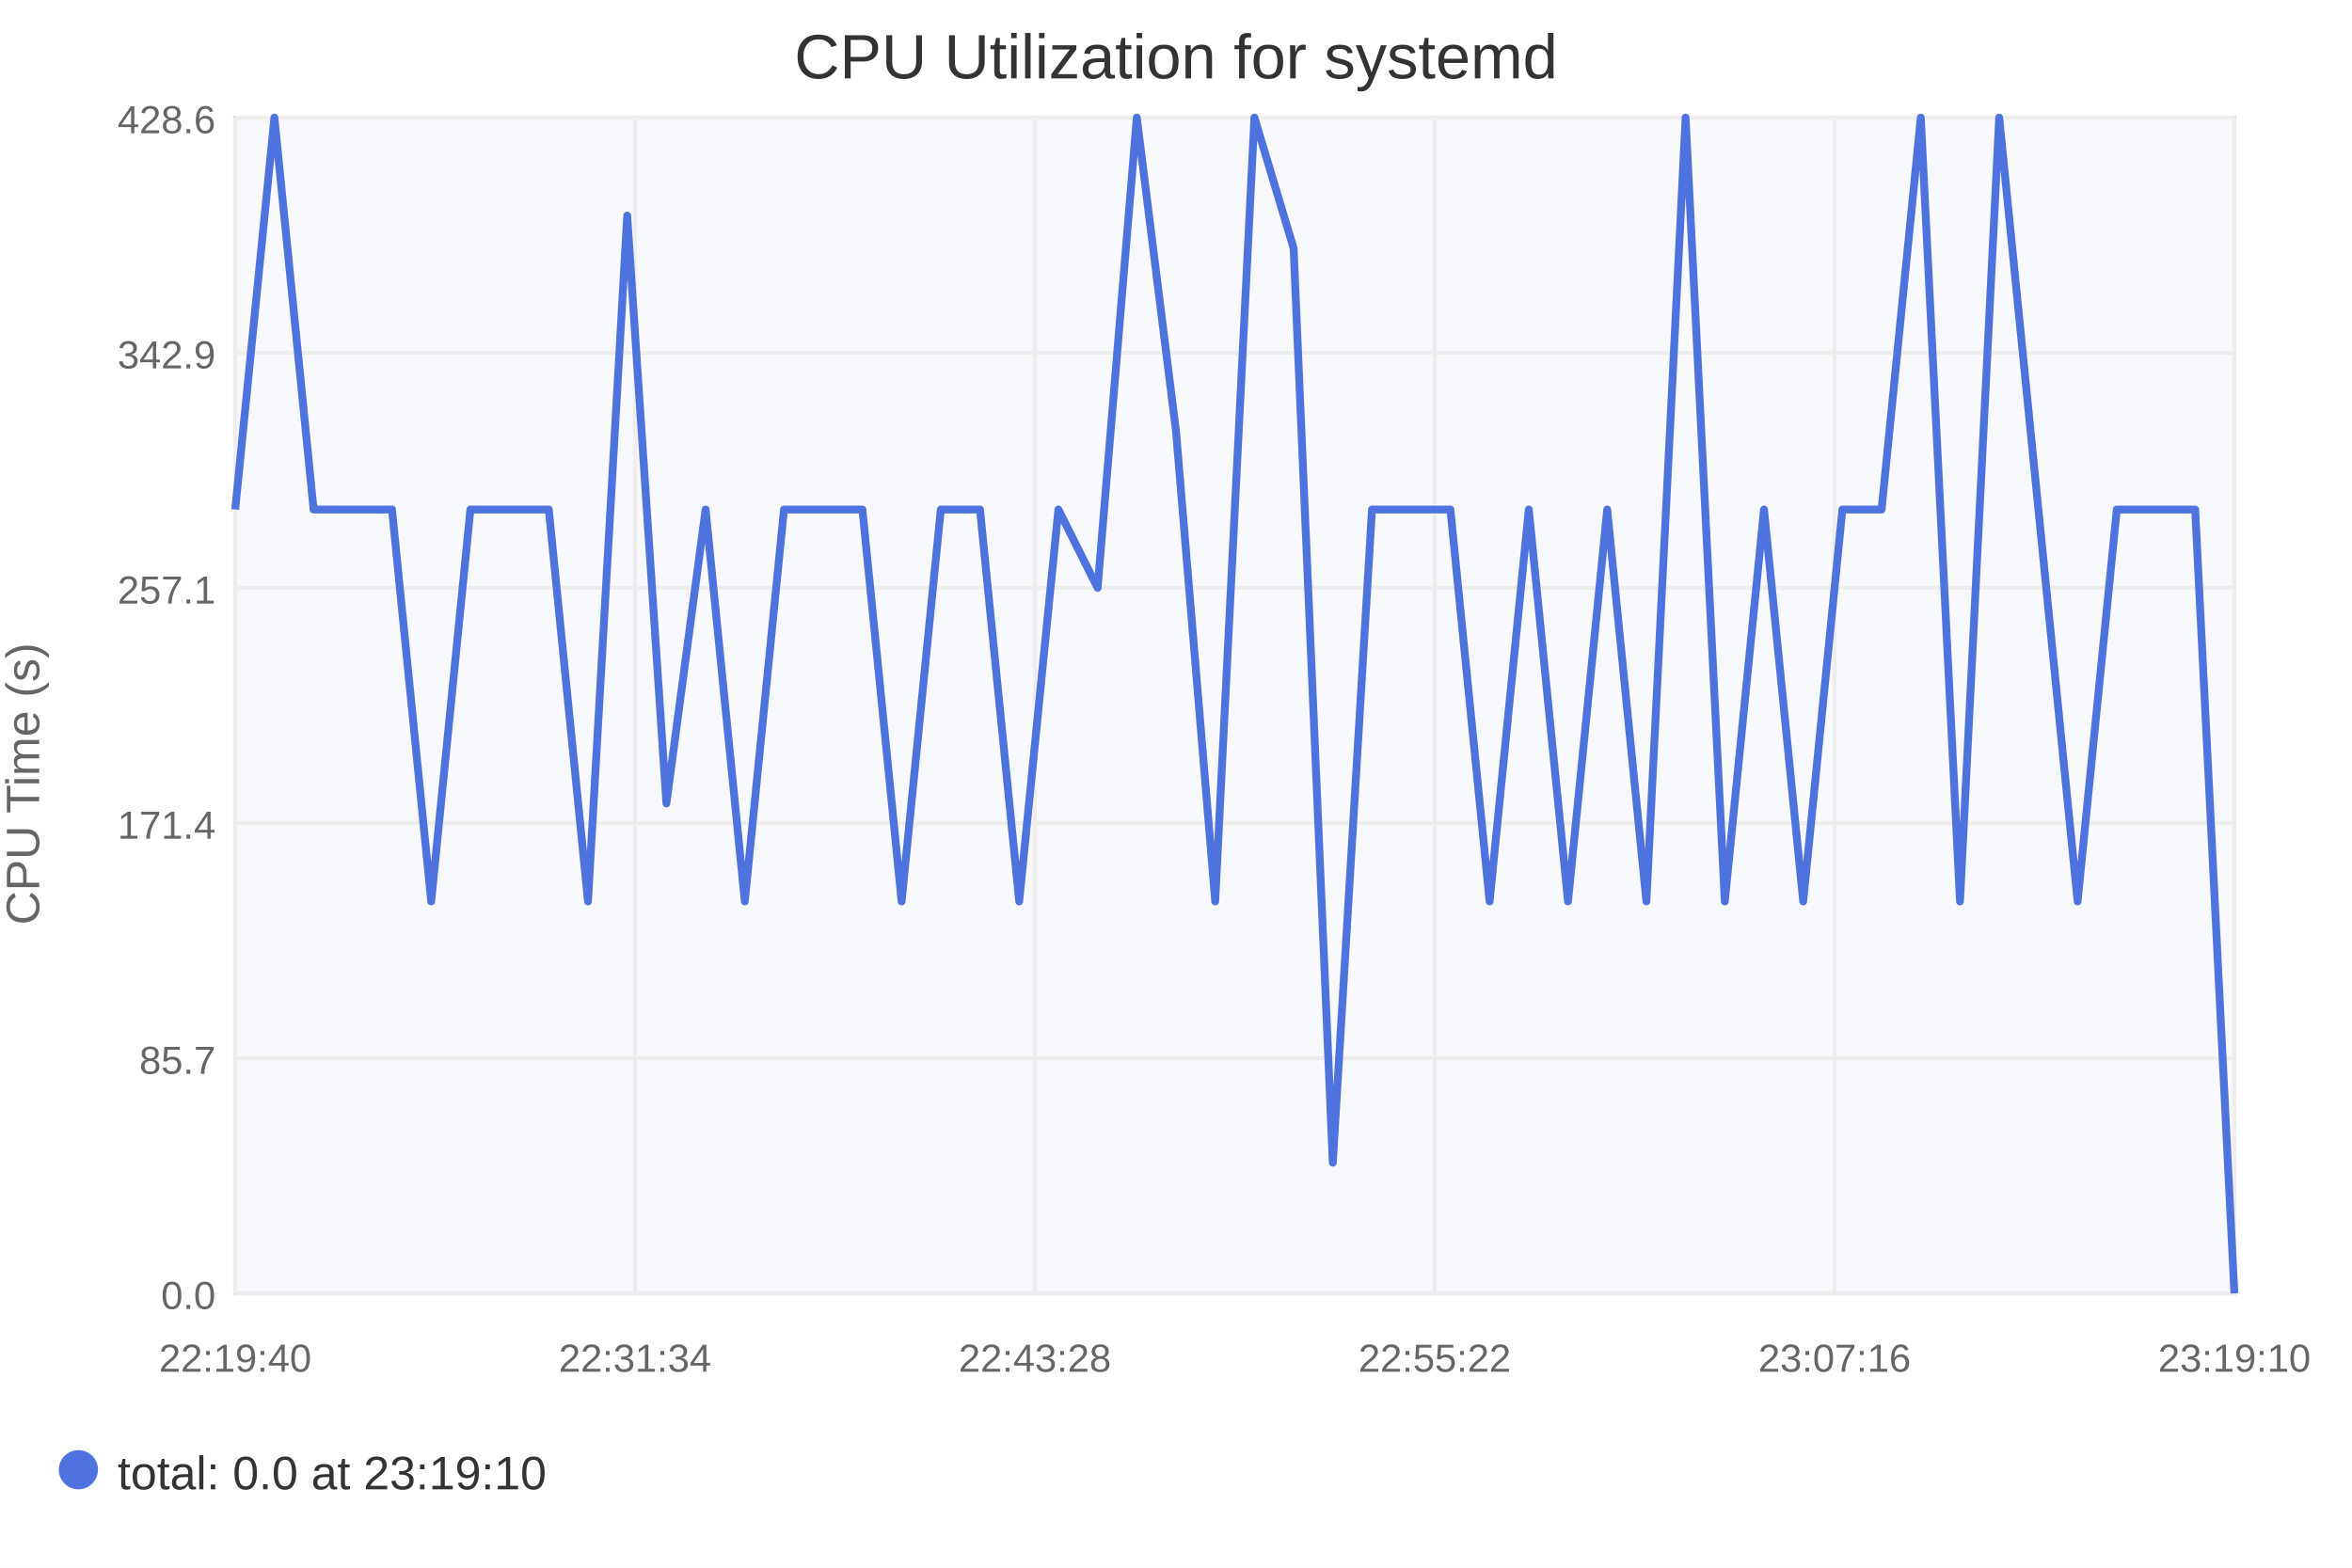
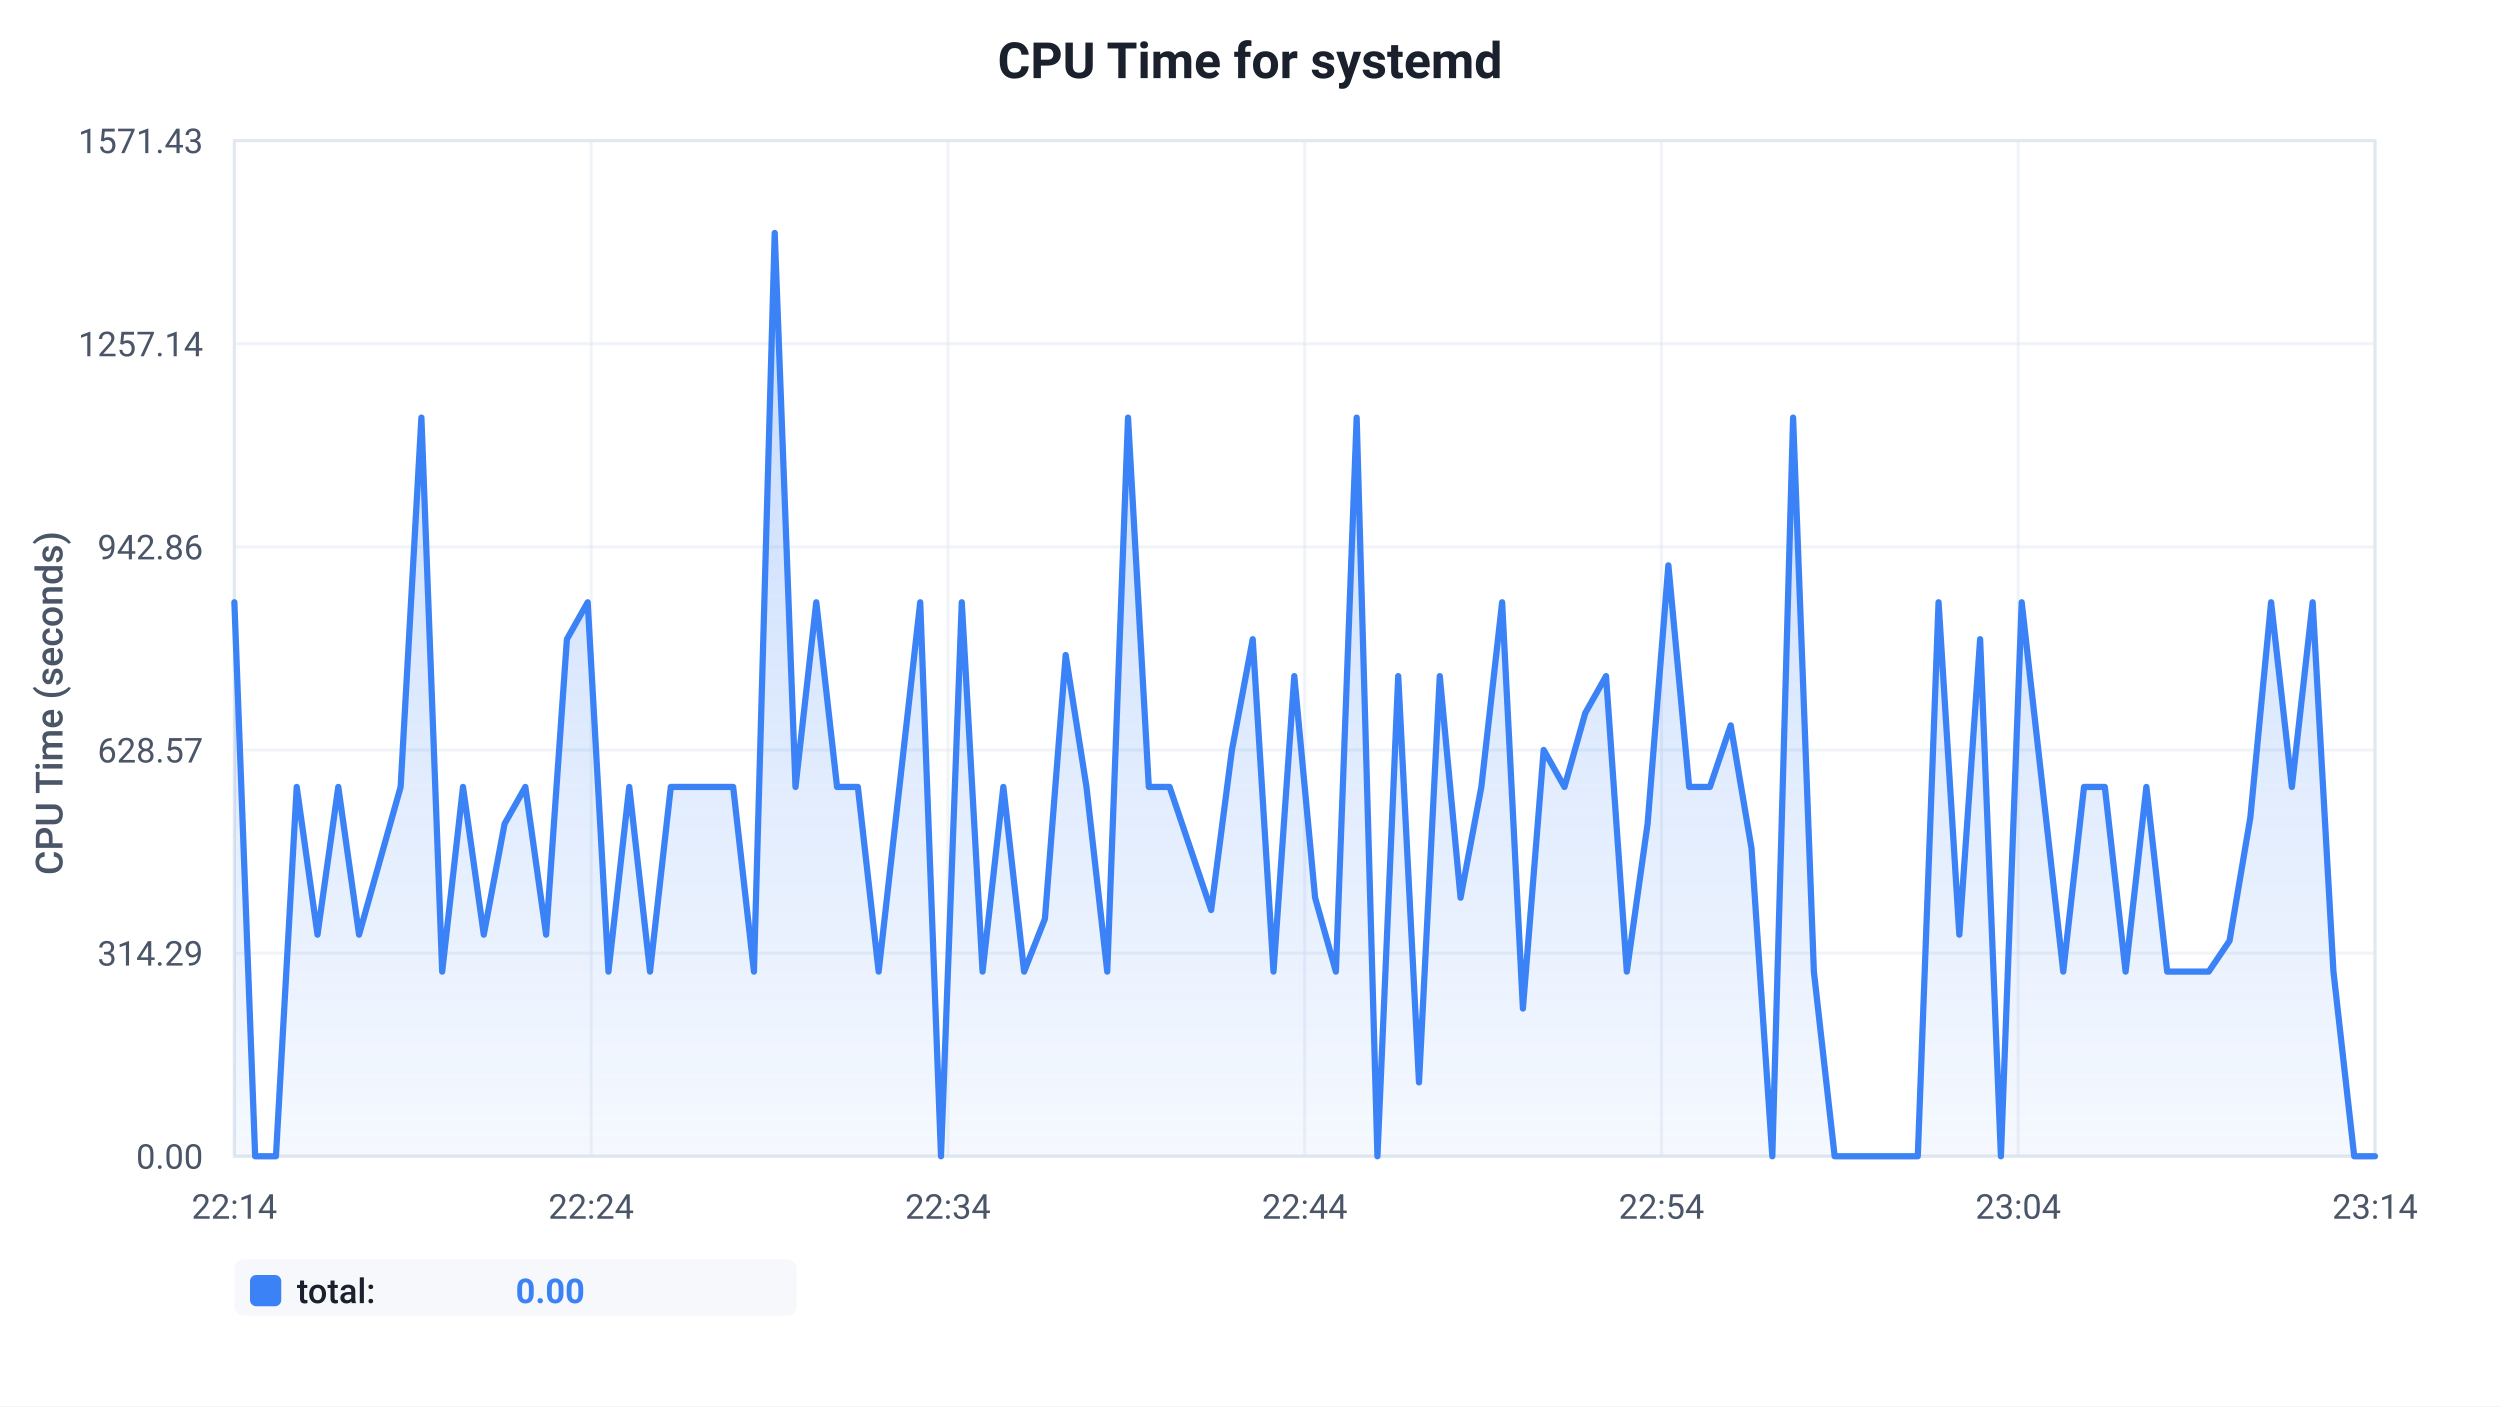
- <svg xmlns="http://www.w3.org/2000/svg" width="600" height="400" style="font-family: Arial, sans-serif;">
-   <rect width="600" height="400" fill="#ffffff" />
-   <g transform="translate(60,30)">
-     <rect width="510" height="300" fill="#f8f9fc" stroke="#ddd" />
-     <g stroke-width="1">
-       <line x1="0" y1="300" x2="510" y2="300" stroke="#eee" />
-       <text x="-5" y="304" text-anchor="end" font-size="10" fill="#666">0.0</text>
-       <line x1="0" y1="240" x2="510" y2="240" stroke="#eee" />
-       <text x="-5" y="244" text-anchor="end" font-size="10" fill="#666">85.7</text>
-       <line x1="0" y1="180" x2="510" y2="180" stroke="#eee" />
-       <text x="-5" y="184" text-anchor="end" font-size="10" fill="#666">171.4</text>
-       <line x1="0" y1="120" x2="510" y2="120" stroke="#eee" />
-       <text x="-5" y="124" text-anchor="end" font-size="10" fill="#666">257.1</text>
-       <line x1="0" y1="60" x2="510" y2="60" stroke="#eee" />
-       <text x="-5" y="64" text-anchor="end" font-size="10" fill="#666">342.9</text>
-       <line x1="0" y1="0" x2="510" y2="0" stroke="#eee" />
-       <text x="-5" y="4" text-anchor="end" font-size="10" fill="#666">428.6</text>
-     </g>
-     <g stroke-width="1">
-       <line x1="0" y1="0" x2="0" y2="300" stroke="#eee" />
-       <text x="0" y="320" text-anchor="middle" font-size="10" fill="#666">22:19:40</text>
-       <line x1="102" y1="0" x2="102" y2="300" stroke="#eee" />
-       <text x="102" y="320" text-anchor="middle" font-size="10" fill="#666">22:31:34</text>
-       <line x1="204" y1="0" x2="204" y2="300" stroke="#eee" />
-       <text x="204" y="320" text-anchor="middle" font-size="10" fill="#666">22:43:28</text>
-       <line x1="306" y1="0" x2="306" y2="300" stroke="#eee" />
-       <text x="306" y="320" text-anchor="middle" font-size="10" fill="#666">22:55:22</text>
-       <line x1="408" y1="0" x2="408" y2="300" stroke="#eee" />
-       <text x="408" y="320" text-anchor="middle" font-size="10" fill="#666">23:07:16</text>
-       <line x1="510" y1="0" x2="510" y2="300" stroke="#eee" />
-       <text x="510" y="320" text-anchor="middle" font-size="10" fill="#666">23:19:10</text>
-     </g>
-     <path d="M0.00,100.00 L10.00,0.00 L20.00,100.00 L30.00,100.00 L40.00,100.00 L50.00,200.00 L60.00,100.00 L70.00,100.00 L80.00,100.00 L90.00,200.00 L100.00,25.00 L110.00,175.00 L120.00,100.00 L130.00,200.00 L140.00,100.00 L150.00,100.00 L160.00,100.00 L170.00,200.00 L180.00,100.00 L190.00,100.00 L200.00,200.00 L210.00,100.00 L220.00,120.00 L230.00,0.00 L240.00,80.00 L250.00,200.00 L260.00,0.00 L270.00,33.33 L280.00,266.67 L290.00,100.00 L300.00,100.00 L310.00,100.00 L320.00,200.00 L330.00,100.00 L340.00,200.00 L350.00,100.00 L360.00,200.00 L370.00,0.00 L380.00,200.00 L390.00,100.00 L400.00,200.00 L410.00,100.00 L420.00,100.00 L430.00,0.00 L440.00,200.00 L450.00,0.00 L460.00,100.00 L470.00,200.00 L480.00,100.00 L490.00,100.00 L500.00,100.00 L510.00,300.00" stroke="#4e73df" fill="none" stroke-width="2" stroke-linejoin="round" />
-     <circle id="point-total-0" cx="0.00" cy="100.00" r="5" fill="#4e73df" opacity="0" />
-     <circle id="point-total-1" cx="10.00" cy="0.00" r="5" fill="#4e73df" opacity="0" />
-     <circle id="point-total-2" cx="20.00" cy="100.00" r="5" fill="#4e73df" opacity="0" />
-     <circle id="point-total-3" cx="30.00" cy="100.00" r="5" fill="#4e73df" opacity="0" />
-     <circle id="point-total-4" cx="40.00" cy="100.00" r="5" fill="#4e73df" opacity="0" />
-     <circle id="point-total-5" cx="50.00" cy="200.00" r="5" fill="#4e73df" opacity="0" />
-     <circle id="point-total-6" cx="60.00" cy="100.00" r="5" fill="#4e73df" opacity="0" />
-     <circle id="point-total-7" cx="70.00" cy="100.00" r="5" fill="#4e73df" opacity="0" />
-     <circle id="point-total-8" cx="80.00" cy="100.00" r="5" fill="#4e73df" opacity="0" />
-     <circle id="point-total-9" cx="90.00" cy="200.00" r="5" fill="#4e73df" opacity="0" />
-     <circle id="point-total-10" cx="100.00" cy="25.00" r="5" fill="#4e73df" opacity="0" />
-     <circle id="point-total-11" cx="110.00" cy="175.00" r="5" fill="#4e73df" opacity="0" />
-     <circle id="point-total-12" cx="120.00" cy="100.00" r="5" fill="#4e73df" opacity="0" />
-     <circle id="point-total-13" cx="130.00" cy="200.00" r="5" fill="#4e73df" opacity="0" />
-     <circle id="point-total-14" cx="140.00" cy="100.00" r="5" fill="#4e73df" opacity="0" />
-     <circle id="point-total-15" cx="150.00" cy="100.00" r="5" fill="#4e73df" opacity="0" />
-     <circle id="point-total-16" cx="160.00" cy="100.00" r="5" fill="#4e73df" opacity="0" />
-     <circle id="point-total-17" cx="170.00" cy="200.00" r="5" fill="#4e73df" opacity="0" />
-     <circle id="point-total-18" cx="180.00" cy="100.00" r="5" fill="#4e73df" opacity="0" />
-     <circle id="point-total-19" cx="190.00" cy="100.00" r="5" fill="#4e73df" opacity="0" />
-     <circle id="point-total-20" cx="200.00" cy="200.00" r="5" fill="#4e73df" opacity="0" />
-     <circle id="point-total-21" cx="210.00" cy="100.00" r="5" fill="#4e73df" opacity="0" />
-     <circle id="point-total-22" cx="220.00" cy="120.00" r="5" fill="#4e73df" opacity="0" />
-     <circle id="point-total-23" cx="230.00" cy="0.00" r="5" fill="#4e73df" opacity="0" />
-     <circle id="point-total-24" cx="240.00" cy="80.00" r="5" fill="#4e73df" opacity="0" />
-     <circle id="point-total-25" cx="250.00" cy="200.00" r="5" fill="#4e73df" opacity="0" />
-     <circle id="point-total-26" cx="260.00" cy="0.00" r="5" fill="#4e73df" opacity="0" />
-     <circle id="point-total-27" cx="270.00" cy="33.33" r="5" fill="#4e73df" opacity="0" />
-     <circle id="point-total-28" cx="280.00" cy="266.67" r="5" fill="#4e73df" opacity="0" />
-     <circle id="point-total-29" cx="290.00" cy="100.00" r="5" fill="#4e73df" opacity="0" />
-     <circle id="point-total-30" cx="300.00" cy="100.00" r="5" fill="#4e73df" opacity="0" />
-     <circle id="point-total-31" cx="310.00" cy="100.00" r="5" fill="#4e73df" opacity="0" />
-     <circle id="point-total-32" cx="320.00" cy="200.00" r="5" fill="#4e73df" opacity="0" />
-     <circle id="point-total-33" cx="330.00" cy="100.00" r="5" fill="#4e73df" opacity="0" />
-     <circle id="point-total-34" cx="340.00" cy="200.00" r="5" fill="#4e73df" opacity="0" />
-     <circle id="point-total-35" cx="350.00" cy="100.00" r="5" fill="#4e73df" opacity="0" />
-     <circle id="point-total-36" cx="360.00" cy="200.00" r="5" fill="#4e73df" opacity="0" />
-     <circle id="point-total-37" cx="370.00" cy="0.00" r="5" fill="#4e73df" opacity="0" />
-     <circle id="point-total-38" cx="380.00" cy="200.00" r="5" fill="#4e73df" opacity="0" />
-     <circle id="point-total-39" cx="390.00" cy="100.00" r="5" fill="#4e73df" opacity="0" />
-     <circle id="point-total-40" cx="400.00" cy="200.00" r="5" fill="#4e73df" opacity="0" />
-     <circle id="point-total-41" cx="410.00" cy="100.00" r="5" fill="#4e73df" opacity="0" />
-     <circle id="point-total-42" cx="420.00" cy="100.00" r="5" fill="#4e73df" opacity="0" />
-     <circle id="point-total-43" cx="430.00" cy="0.00" r="5" fill="#4e73df" opacity="0" />
-     <circle id="point-total-44" cx="440.00" cy="200.00" r="5" fill="#4e73df" opacity="0" />
-     <circle id="point-total-45" cx="450.00" cy="0.00" r="5" fill="#4e73df" opacity="0" />
-     <circle id="point-total-46" cx="460.00" cy="100.00" r="5" fill="#4e73df" opacity="0" />
-     <circle id="point-total-47" cx="470.00" cy="200.00" r="5" fill="#4e73df" opacity="0" />
-     <circle id="point-total-48" cx="480.00" cy="100.00" r="5" fill="#4e73df" opacity="0" />
-     <circle id="point-total-49" cx="490.00" cy="100.00" r="5" fill="#4e73df" opacity="0" />
-     <circle id="point-total-50" cx="500.00" cy="100.00" r="5" fill="#4e73df" opacity="0" />
-     <circle id="point-total-51" cx="510.00" cy="300.00" r="5" fill="#4e73df" opacity="0" />
+ <svg xmlns="http://www.w3.org/2000/svg" viewBox="0 0 800 450" style="font-family: -apple-system, BlinkMacSystemFont, 'Segoe UI', Roboto, sans-serif; width: 100%; height: 100%;" preserveAspectRatio="xMidYMid meet">
+   <rect width="100%" height="100%" fill="#ffffff" />
+   <g transform="translate(75,45)">
+     <rect width="685" height="325" fill="#ffffff" stroke="#e2e8f0" stroke-width="1" />
+     <line x1="0" y1="325.00" x2="685" y2="325.00" stroke="#e2e8f0" stroke-width="1" opacity="0.5" />
+     <text x="-10" y="329.00" text-anchor="end" font-size="11" fill="#4a5568">0.00</text>
+     <line x1="0" y1="260.00" x2="685" y2="260.00" stroke="#e2e8f0" stroke-width="1" opacity="0.5" />
+     <text x="-10" y="264.00" text-anchor="end" font-size="11" fill="#4a5568">314.29</text>
+     <line x1="0" y1="195.00" x2="685" y2="195.00" stroke="#e2e8f0" stroke-width="1" opacity="0.5" />
+     <text x="-10" y="199.00" text-anchor="end" font-size="11" fill="#4a5568">628.57</text>
+     <line x1="0" y1="130.00" x2="685" y2="130.00" stroke="#e2e8f0" stroke-width="1" opacity="0.5" />
+     <text x="-10" y="134.00" text-anchor="end" font-size="11" fill="#4a5568">942.86</text>
+     <line x1="0" y1="65.00" x2="685" y2="65.00" stroke="#e2e8f0" stroke-width="1" opacity="0.5" />
+     <text x="-10" y="69.00" text-anchor="end" font-size="11" fill="#4a5568">1257.14</text>
+     <line x1="0" y1="0.00" x2="685" y2="0.00" stroke="#e2e8f0" stroke-width="1" opacity="0.5" />
+     <text x="-10" y="4.00" text-anchor="end" font-size="11" fill="#4a5568">1571.43</text>
+     <line x1="0.00" y1="0" x2="0.00" y2="325" stroke="#e2e8f0" stroke-width="1" opacity="0.5" />
+     <text x="0.00" y="345" text-anchor="middle" font-size="11" fill="#4a5568">22:14</text>
+     <line x1="114.17" y1="0" x2="114.17" y2="325" stroke="#e2e8f0" stroke-width="1" opacity="0.5" />
+     <text x="114.17" y="345" text-anchor="middle" font-size="11" fill="#4a5568">22:24</text>
+     <line x1="228.33" y1="0" x2="228.33" y2="325" stroke="#e2e8f0" stroke-width="1" opacity="0.5" />
+     <text x="228.33" y="345" text-anchor="middle" font-size="11" fill="#4a5568">22:34</text>
+     <line x1="342.50" y1="0" x2="342.50" y2="325" stroke="#e2e8f0" stroke-width="1" opacity="0.5" />
+     <text x="342.50" y="345" text-anchor="middle" font-size="11" fill="#4a5568">22:44</text>
+     <line x1="456.67" y1="0" x2="456.67" y2="325" stroke="#e2e8f0" stroke-width="1" opacity="0.5" />
+     <text x="456.67" y="345" text-anchor="middle" font-size="11" fill="#4a5568">22:54</text>
+     <line x1="570.83" y1="0" x2="570.83" y2="325" stroke="#e2e8f0" stroke-width="1" opacity="0.5" />
+     <text x="570.83" y="345" text-anchor="middle" font-size="11" fill="#4a5568">23:04</text>
+     <line x1="685.00" y1="0" x2="685.00" y2="325" stroke="#e2e8f0" stroke-width="1" opacity="0.5" />
+     <text x="685.00" y="345" text-anchor="middle" font-size="11" fill="#4a5568">23:14</text>
+     <defs>
+       <linearGradient id="g0-0" x1="0%" y1="0%" x2="0%" y2="100%">
+         <stop offset="0%" style="stop-color:#3b82f6;stop-opacity:0.3" />
+         <stop offset="100%" style="stop-color:#3b82f6;stop-opacity:0.05" />
+       </linearGradient>
+     </defs>
+     <path d="M0.00,325 L0.00,147.73 L6.65,325.00 L13.30,325.00 L19.95,206.82 L26.60,254.09 L33.25,206.82 L39.90,254.09 L46.55,230.45 L53.20,206.82 L59.85,88.64 L66.50,265.91 L73.16,206.82 L79.81,254.09 L86.46,218.64 L93.11,206.82 L99.76,254.09 L106.41,159.55 L113.06,147.73 L119.71,265.91 L126.36,206.82 L133.01,265.91 L139.66,206.82 L146.31,206.82 L152.96,206.82 L159.61,206.82 L166.26,265.91 L172.91,29.55 L179.56,206.82 L186.21,147.73 L192.86,206.82 L199.51,206.82 L206.17,265.91 L212.82,206.82 L219.47,147.73 L226.12,325.00 L232.77,147.73 L239.42,265.91 L246.07,206.82 L252.72,265.91 L259.37,249.03 L266.02,164.61 L272.67,206.82 L279.32,265.91 L285.97,88.64 L292.62,206.82 L299.27,206.82 L305.92,226.52 L312.57,246.21 L319.22,195.00 L325.87,159.55 L332.52,265.91 L339.17,171.36 L345.83,242.27 L352.48,265.91 L359.13,88.64 L365.78,325.00 L372.43,171.36 L379.08,301.36 L385.73,171.36 L392.38,242.27 L399.03,206.82 L405.68,147.73 L412.33,277.73 L418.98,195.00 L425.63,206.82 L432.28,183.18 L438.93,171.36 L445.58,265.91 L452.23,218.64 L458.88,135.91 L465.53,206.82 L472.18,206.82 L478.83,187.12 L485.49,226.52 L492.14,325.00 L498.79,88.64 L505.44,265.91 L512.09,325.00 L518.74,325.00 L525.39,325.00 L532.04,325.00 L538.69,325.00 L545.34,147.73 L551.99,254.09 L558.64,159.55 L565.29,325.00 L571.94,147.73 L578.59,206.82 L585.24,265.91 L591.89,206.82 L598.54,206.82 L605.19,265.91 L611.84,206.82 L618.50,265.91 L625.15,265.91 L631.80,265.91 L638.45,256.06 L645.10,216.67 L651.75,147.73 L658.40,206.82 L665.05,147.73 L671.70,265.91 L678.35,325.00 L685.00,325.00 L685.00,325 Z" fill="url(#g0-0)" />
+     <path d="M0.00,147.73 L6.65,325.00 L13.30,325.00 L19.95,206.82 L26.60,254.09 L33.25,206.82 L39.90,254.09 L46.55,230.45 L53.20,206.82 L59.85,88.64 L66.50,265.91 L73.16,206.82 L79.81,254.09 L86.46,218.64 L93.11,206.82 L99.76,254.09 L106.41,159.55 L113.06,147.73 L119.71,265.91 L126.36,206.82 L133.01,265.91 L139.66,206.82 L146.31,206.82 L152.96,206.82 L159.61,206.82 L166.26,265.91 L172.91,29.55 L179.56,206.82 L186.21,147.73 L192.86,206.82 L199.51,206.82 L206.17,265.91 L212.82,206.82 L219.47,147.73 L226.12,325.00 L232.77,147.73 L239.42,265.91 L246.07,206.82 L252.72,265.91 L259.37,249.03 L266.02,164.61 L272.67,206.82 L279.32,265.91 L285.97,88.64 L292.62,206.82 L299.27,206.82 L305.92,226.52 L312.57,246.21 L319.22,195.00 L325.87,159.55 L332.52,265.91 L339.17,171.36 L345.83,242.27 L352.48,265.91 L359.13,88.64 L365.78,325.00 L372.43,171.36 L379.08,301.36 L385.73,171.36 L392.38,242.27 L399.03,206.82 L405.68,147.73 L412.33,277.73 L418.98,195.00 L425.63,206.82 L432.28,183.18 L438.93,171.36 L445.58,265.91 L452.23,218.64 L458.88,135.91 L465.53,206.82 L472.18,206.82 L478.83,187.12 L485.49,226.52 L492.14,325.00 L498.79,88.64 L505.44,265.91 L512.09,325.00 L518.74,325.00 L525.39,325.00 L532.04,325.00 L538.69,325.00 L545.34,147.73 L551.99,254.09 L558.64,159.55 L565.29,325.00 L571.94,147.73 L578.59,206.82 L585.24,265.91 L591.89,206.82 L598.54,206.82 L605.19,265.91 L611.84,206.82 L618.50,265.91 L625.15,265.91 L631.80,265.91 L638.45,256.06 L645.10,216.67 L651.75,147.73 L658.40,206.82 L665.05,147.73 L671.70,265.91 L678.35,325.00 L685.00,325.00" stroke="#3b82f6" fill="none" stroke-width="2" stroke-linejoin="round" stroke-linecap="round" />
+     <circle id="p-total-0" cx="0.00" cy="147.73" r="4" fill="#3b82f6" opacity="0" style="cursor: pointer;" />
+     <circle id="p-total-1" cx="6.65" cy="325.00" r="4" fill="#3b82f6" opacity="0" style="cursor: pointer;" />
+     <circle id="p-total-2" cx="13.30" cy="325.00" r="4" fill="#3b82f6" opacity="0" style="cursor: pointer;" />
+     <circle id="p-total-3" cx="19.95" cy="206.82" r="4" fill="#3b82f6" opacity="0" style="cursor: pointer;" />
+     <circle id="p-total-4" cx="26.60" cy="254.09" r="4" fill="#3b82f6" opacity="0" style="cursor: pointer;" />
+     <circle id="p-total-5" cx="33.25" cy="206.82" r="4" fill="#3b82f6" opacity="0" style="cursor: pointer;" />
+     <circle id="p-total-6" cx="39.90" cy="254.09" r="4" fill="#3b82f6" opacity="0" style="cursor: pointer;" />
+     <circle id="p-total-7" cx="46.55" cy="230.45" r="4" fill="#3b82f6" opacity="0" style="cursor: pointer;" />
+     <circle id="p-total-8" cx="53.20" cy="206.82" r="4" fill="#3b82f6" opacity="0" style="cursor: pointer;" />
+     <circle id="p-total-9" cx="59.85" cy="88.64" r="4" fill="#3b82f6" opacity="0" style="cursor: pointer;" />
+     <circle id="p-total-10" cx="66.50" cy="265.91" r="4" fill="#3b82f6" opacity="0" style="cursor: pointer;" />
+     <circle id="p-total-11" cx="73.16" cy="206.82" r="4" fill="#3b82f6" opacity="0" style="cursor: pointer;" />
+     <circle id="p-total-12" cx="79.81" cy="254.09" r="4" fill="#3b82f6" opacity="0" style="cursor: pointer;" />
+     <circle id="p-total-13" cx="86.46" cy="218.64" r="4" fill="#3b82f6" opacity="0" style="cursor: pointer;" />
+     <circle id="p-total-14" cx="93.11" cy="206.82" r="4" fill="#3b82f6" opacity="0" style="cursor: pointer;" />
+     <circle id="p-total-15" cx="99.76" cy="254.09" r="4" fill="#3b82f6" opacity="0" style="cursor: pointer;" />
+     <circle id="p-total-16" cx="106.41" cy="159.55" r="4" fill="#3b82f6" opacity="0" style="cursor: pointer;" />
+     <circle id="p-total-17" cx="113.06" cy="147.73" r="4" fill="#3b82f6" opacity="0" style="cursor: pointer;" />
+     <circle id="p-total-18" cx="119.71" cy="265.91" r="4" fill="#3b82f6" opacity="0" style="cursor: pointer;" />
+     <circle id="p-total-19" cx="126.36" cy="206.82" r="4" fill="#3b82f6" opacity="0" style="cursor: pointer;" />
+     <circle id="p-total-20" cx="133.01" cy="265.91" r="4" fill="#3b82f6" opacity="0" style="cursor: pointer;" />
+     <circle id="p-total-21" cx="139.66" cy="206.82" r="4" fill="#3b82f6" opacity="0" style="cursor: pointer;" />
+     <circle id="p-total-22" cx="146.31" cy="206.82" r="4" fill="#3b82f6" opacity="0" style="cursor: pointer;" />
+     <circle id="p-total-23" cx="152.96" cy="206.82" r="4" fill="#3b82f6" opacity="0" style="cursor: pointer;" />
+     <circle id="p-total-24" cx="159.61" cy="206.82" r="4" fill="#3b82f6" opacity="0" style="cursor: pointer;" />
+     <circle id="p-total-25" cx="166.26" cy="265.91" r="4" fill="#3b82f6" opacity="0" style="cursor: pointer;" />
+     <circle id="p-total-26" cx="172.91" cy="29.55" r="4" fill="#3b82f6" opacity="0" style="cursor: pointer;" />
+     <circle id="p-total-27" cx="179.56" cy="206.82" r="4" fill="#3b82f6" opacity="0" style="cursor: pointer;" />
+     <circle id="p-total-28" cx="186.21" cy="147.73" r="4" fill="#3b82f6" opacity="0" style="cursor: pointer;" />
+     <circle id="p-total-29" cx="192.86" cy="206.82" r="4" fill="#3b82f6" opacity="0" style="cursor: pointer;" />
+     <circle id="p-total-30" cx="199.51" cy="206.82" r="4" fill="#3b82f6" opacity="0" style="cursor: pointer;" />
+     <circle id="p-total-31" cx="206.17" cy="265.91" r="4" fill="#3b82f6" opacity="0" style="cursor: pointer;" />
+     <circle id="p-total-32" cx="212.82" cy="206.82" r="4" fill="#3b82f6" opacity="0" style="cursor: pointer;" />
+     <circle id="p-total-33" cx="219.47" cy="147.73" r="4" fill="#3b82f6" opacity="0" style="cursor: pointer;" />
+     <circle id="p-total-34" cx="226.12" cy="325.00" r="4" fill="#3b82f6" opacity="0" style="cursor: pointer;" />
+     <circle id="p-total-35" cx="232.77" cy="147.73" r="4" fill="#3b82f6" opacity="0" style="cursor: pointer;" />
+     <circle id="p-total-36" cx="239.42" cy="265.91" r="4" fill="#3b82f6" opacity="0" style="cursor: pointer;" />
+     <circle id="p-total-37" cx="246.07" cy="206.82" r="4" fill="#3b82f6" opacity="0" style="cursor: pointer;" />
+     <circle id="p-total-38" cx="252.72" cy="265.91" r="4" fill="#3b82f6" opacity="0" style="cursor: pointer;" />
+     <circle id="p-total-39" cx="259.37" cy="249.03" r="4" fill="#3b82f6" opacity="0" style="cursor: pointer;" />
+     <circle id="p-total-40" cx="266.02" cy="164.61" r="4" fill="#3b82f6" opacity="0" style="cursor: pointer;" />
+     <circle id="p-total-41" cx="272.67" cy="206.82" r="4" fill="#3b82f6" opacity="0" style="cursor: pointer;" />
+     <circle id="p-total-42" cx="279.32" cy="265.91" r="4" fill="#3b82f6" opacity="0" style="cursor: pointer;" />
+     <circle id="p-total-43" cx="285.97" cy="88.64" r="4" fill="#3b82f6" opacity="0" style="cursor: pointer;" />
+     <circle id="p-total-44" cx="292.62" cy="206.82" r="4" fill="#3b82f6" opacity="0" style="cursor: pointer;" />
+     <circle id="p-total-45" cx="299.27" cy="206.82" r="4" fill="#3b82f6" opacity="0" style="cursor: pointer;" />
+     <circle id="p-total-46" cx="305.92" cy="226.52" r="4" fill="#3b82f6" opacity="0" style="cursor: pointer;" />
+     <circle id="p-total-47" cx="312.57" cy="246.21" r="4" fill="#3b82f6" opacity="0" style="cursor: pointer;" />
+     <circle id="p-total-48" cx="319.22" cy="195.00" r="4" fill="#3b82f6" opacity="0" style="cursor: pointer;" />
+     <circle id="p-total-49" cx="325.87" cy="159.55" r="4" fill="#3b82f6" opacity="0" style="cursor: pointer;" />
+     <circle id="p-total-50" cx="332.52" cy="265.91" r="4" fill="#3b82f6" opacity="0" style="cursor: pointer;" />
+     <circle id="p-total-51" cx="339.17" cy="171.36" r="4" fill="#3b82f6" opacity="0" style="cursor: pointer;" />
+     <circle id="p-total-52" cx="345.83" cy="242.27" r="4" fill="#3b82f6" opacity="0" style="cursor: pointer;" />
+     <circle id="p-total-53" cx="352.48" cy="265.91" r="4" fill="#3b82f6" opacity="0" style="cursor: pointer;" />
+     <circle id="p-total-54" cx="359.13" cy="88.64" r="4" fill="#3b82f6" opacity="0" style="cursor: pointer;" />
+     <circle id="p-total-55" cx="365.78" cy="325.00" r="4" fill="#3b82f6" opacity="0" style="cursor: pointer;" />
+     <circle id="p-total-56" cx="372.43" cy="171.36" r="4" fill="#3b82f6" opacity="0" style="cursor: pointer;" />
+     <circle id="p-total-57" cx="379.08" cy="301.36" r="4" fill="#3b82f6" opacity="0" style="cursor: pointer;" />
+     <circle id="p-total-58" cx="385.73" cy="171.36" r="4" fill="#3b82f6" opacity="0" style="cursor: pointer;" />
+     <circle id="p-total-59" cx="392.38" cy="242.27" r="4" fill="#3b82f6" opacity="0" style="cursor: pointer;" />
+     <circle id="p-total-60" cx="399.03" cy="206.82" r="4" fill="#3b82f6" opacity="0" style="cursor: pointer;" />
+     <circle id="p-total-61" cx="405.68" cy="147.73" r="4" fill="#3b82f6" opacity="0" style="cursor: pointer;" />
+     <circle id="p-total-62" cx="412.33" cy="277.73" r="4" fill="#3b82f6" opacity="0" style="cursor: pointer;" />
+     <circle id="p-total-63" cx="418.98" cy="195.00" r="4" fill="#3b82f6" opacity="0" style="cursor: pointer;" />
+     <circle id="p-total-64" cx="425.63" cy="206.82" r="4" fill="#3b82f6" opacity="0" style="cursor: pointer;" />
+     <circle id="p-total-65" cx="432.28" cy="183.18" r="4" fill="#3b82f6" opacity="0" style="cursor: pointer;" />
+     <circle id="p-total-66" cx="438.93" cy="171.36" r="4" fill="#3b82f6" opacity="0" style="cursor: pointer;" />
+     <circle id="p-total-67" cx="445.58" cy="265.91" r="4" fill="#3b82f6" opacity="0" style="cursor: pointer;" />
+     <circle id="p-total-68" cx="452.23" cy="218.64" r="4" fill="#3b82f6" opacity="0" style="cursor: pointer;" />
+     <circle id="p-total-69" cx="458.88" cy="135.91" r="4" fill="#3b82f6" opacity="0" style="cursor: pointer;" />
+     <circle id="p-total-70" cx="465.53" cy="206.82" r="4" fill="#3b82f6" opacity="0" style="cursor: pointer;" />
+     <circle id="p-total-71" cx="472.18" cy="206.82" r="4" fill="#3b82f6" opacity="0" style="cursor: pointer;" />
+     <circle id="p-total-72" cx="478.83" cy="187.12" r="4" fill="#3b82f6" opacity="0" style="cursor: pointer;" />
+     <circle id="p-total-73" cx="485.49" cy="226.52" r="4" fill="#3b82f6" opacity="0" style="cursor: pointer;" />
+     <circle id="p-total-74" cx="492.14" cy="325.00" r="4" fill="#3b82f6" opacity="0" style="cursor: pointer;" />
+     <circle id="p-total-75" cx="498.79" cy="88.64" r="4" fill="#3b82f6" opacity="0" style="cursor: pointer;" />
+     <circle id="p-total-76" cx="505.44" cy="265.91" r="4" fill="#3b82f6" opacity="0" style="cursor: pointer;" />
+     <circle id="p-total-77" cx="512.09" cy="325.00" r="4" fill="#3b82f6" opacity="0" style="cursor: pointer;" />
+     <circle id="p-total-78" cx="518.74" cy="325.00" r="4" fill="#3b82f6" opacity="0" style="cursor: pointer;" />
+     <circle id="p-total-79" cx="525.39" cy="325.00" r="4" fill="#3b82f6" opacity="0" style="cursor: pointer;" />
+     <circle id="p-total-80" cx="532.04" cy="325.00" r="4" fill="#3b82f6" opacity="0" style="cursor: pointer;" />
+     <circle id="p-total-81" cx="538.69" cy="325.00" r="4" fill="#3b82f6" opacity="0" style="cursor: pointer;" />
+     <circle id="p-total-82" cx="545.34" cy="147.73" r="4" fill="#3b82f6" opacity="0" style="cursor: pointer;" />
+     <circle id="p-total-83" cx="551.99" cy="254.09" r="4" fill="#3b82f6" opacity="0" style="cursor: pointer;" />
+     <circle id="p-total-84" cx="558.64" cy="159.55" r="4" fill="#3b82f6" opacity="0" style="cursor: pointer;" />
+     <circle id="p-total-85" cx="565.29" cy="325.00" r="4" fill="#3b82f6" opacity="0" style="cursor: pointer;" />
+     <circle id="p-total-86" cx="571.94" cy="147.73" r="4" fill="#3b82f6" opacity="0" style="cursor: pointer;" />
+     <circle id="p-total-87" cx="578.59" cy="206.82" r="4" fill="#3b82f6" opacity="0" style="cursor: pointer;" />
+     <circle id="p-total-88" cx="585.24" cy="265.91" r="4" fill="#3b82f6" opacity="0" style="cursor: pointer;" />
+     <circle id="p-total-89" cx="591.89" cy="206.82" r="4" fill="#3b82f6" opacity="0" style="cursor: pointer;" />
+     <circle id="p-total-90" cx="598.54" cy="206.82" r="4" fill="#3b82f6" opacity="0" style="cursor: pointer;" />
+     <circle id="p-total-91" cx="605.19" cy="265.91" r="4" fill="#3b82f6" opacity="0" style="cursor: pointer;" />
+     <circle id="p-total-92" cx="611.84" cy="206.82" r="4" fill="#3b82f6" opacity="0" style="cursor: pointer;" />
+     <circle id="p-total-93" cx="618.50" cy="265.91" r="4" fill="#3b82f6" opacity="0" style="cursor: pointer;" />
+     <circle id="p-total-94" cx="625.15" cy="265.91" r="4" fill="#3b82f6" opacity="0" style="cursor: pointer;" />
+     <circle id="p-total-95" cx="631.80" cy="265.91" r="4" fill="#3b82f6" opacity="0" style="cursor: pointer;" />
+     <circle id="p-total-96" cx="638.45" cy="256.06" r="4" fill="#3b82f6" opacity="0" style="cursor: pointer;" />
+     <circle id="p-total-97" cx="645.10" cy="216.67" r="4" fill="#3b82f6" opacity="0" style="cursor: pointer;" />
+     <circle id="p-total-98" cx="651.75" cy="147.73" r="4" fill="#3b82f6" opacity="0" style="cursor: pointer;" />
+     <circle id="p-total-99" cx="658.40" cy="206.82" r="4" fill="#3b82f6" opacity="0" style="cursor: pointer;" />
+     <circle id="p-total-100" cx="665.05" cy="147.73" r="4" fill="#3b82f6" opacity="0" style="cursor: pointer;" />
+     <circle id="p-total-101" cx="671.70" cy="265.91" r="4" fill="#3b82f6" opacity="0" style="cursor: pointer;" />
+     <circle id="p-total-102" cx="678.35" cy="325.00" r="4" fill="#3b82f6" opacity="0" style="cursor: pointer;" />
+     <circle id="p-total-103" cx="685.00" cy="325.00" r="4" fill="#3b82f6" opacity="0" style="cursor: pointer;" />
+   </g>
+   <text x="400" y="25" text-anchor="middle" font-size="16" font-weight="600" fill="#1a202c">CPU Time for systemd</text>
+   <text x="20" y="225" text-anchor="middle" transform="rotate(-90,20,225)" font-size="12" font-weight="500" fill="#4a5568">CPU Time (seconds)</text>
+   <g font-size="11">
+     <rect x="75" y="403" width="180" height="18" fill="#e2e8f0" opacity="0.3" rx="3" />
+     <rect x="80" y="408" width="10" height="10" fill="#3b82f6" rx="2" />
+     <text x="95" y="417" fill="#1a202c" font-weight="500">total:</text>
+     <text x="165" y="417" fill="#3b82f6" font-weight="600">0.00</text>
  </g>
  <g id="tooltip" visibility="hidden">
-     <rect x="0" y="0" width="150" height="40" fill="#333" opacity="0.8" rx="5" />
-     <text x="5" y="15" font-size="10" fill="#fff" id="tooltip-series" />
-     <text x="5" y="30" font-size="10" fill="#fff" id="tooltip-value" />
-   </g>
-   <text x="300" y="20" text-anchor="middle" font-size="16" fill="#333">CPU Utilization for systemd</text>
-   <text x="10" y="200" text-anchor="middle" transform="rotate(-90,10,200)" font-size="12" fill="#666">CPU Time (s)</text>
-   <g font-size="12">
-     <circle cx="20" cy="375" r="5" fill="#4e73df" />
-     <text x="30" y="380" fill="#333">total: 0.0 at 23:19:10</text>
+     <rect x="0" y="0" width="160" height="50" fill="#ffffff" opacity="0.98" rx="6" stroke="#e2e8f0" stroke-width="1" style="filter: drop-shadow(0px 2px 4px rgba(0,0,0,0.1))" />
+     <text x="8" y="18" font-size="11" fill="#4a5568" id="tooltip-series" />
+     <text x="8" y="35" font-size="12" font-weight="600" fill="#1a202c" id="tooltip-value" />
  </g>
</svg>
